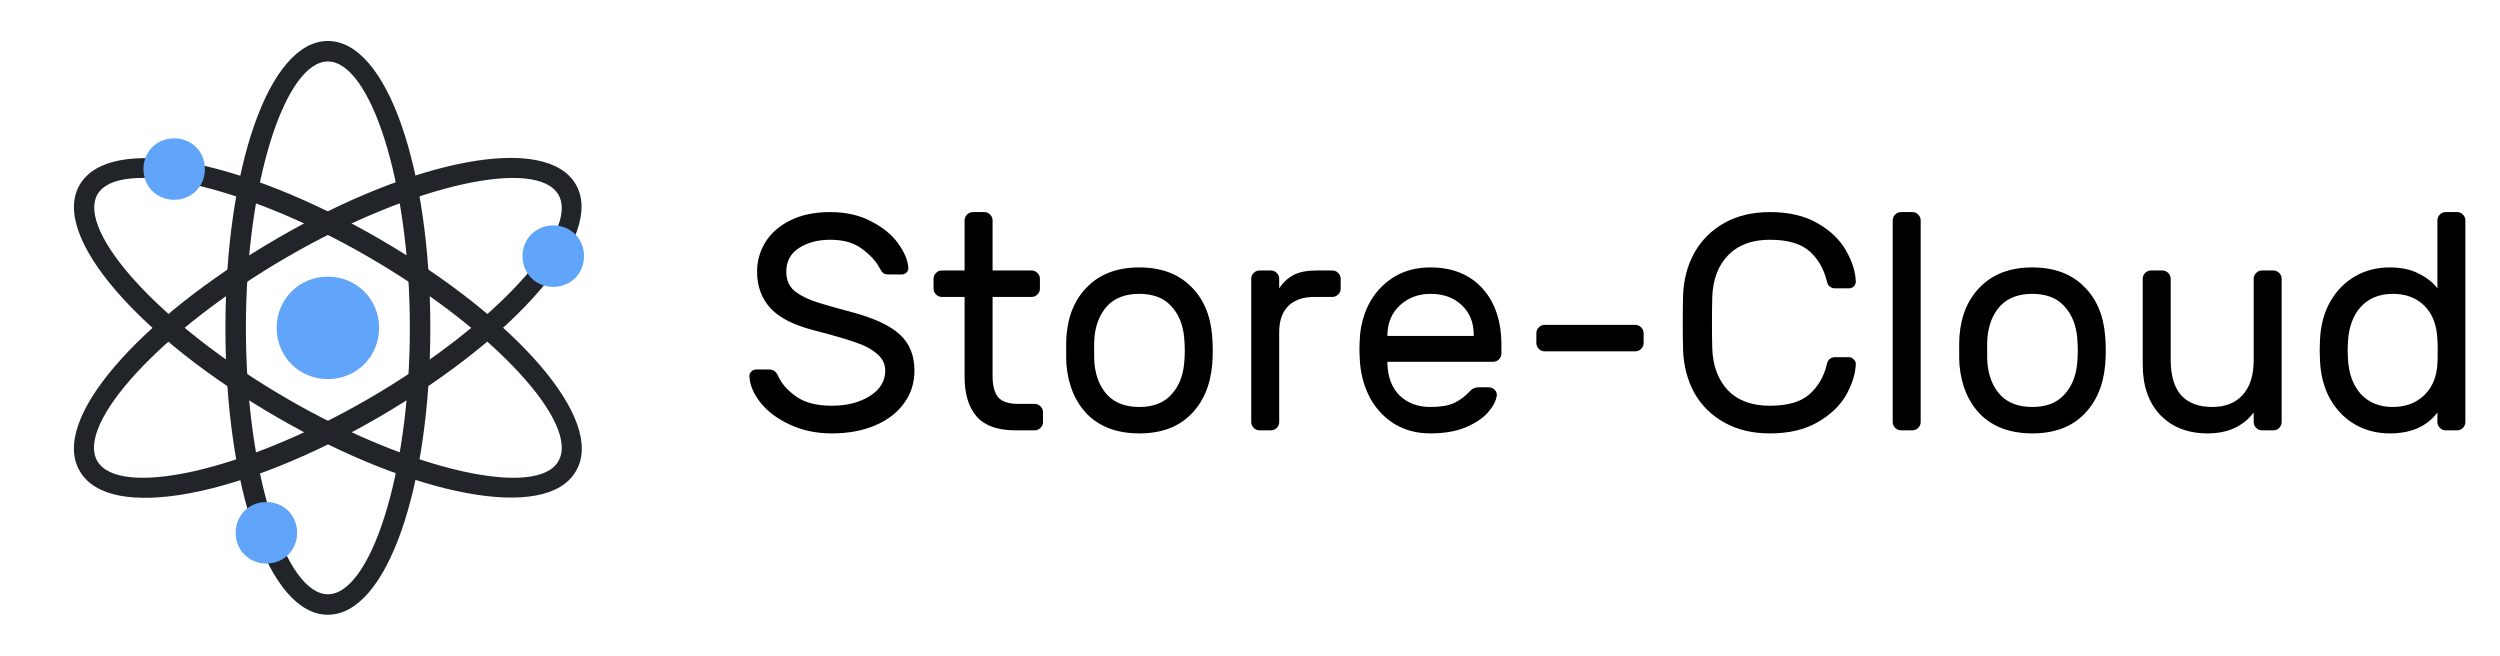
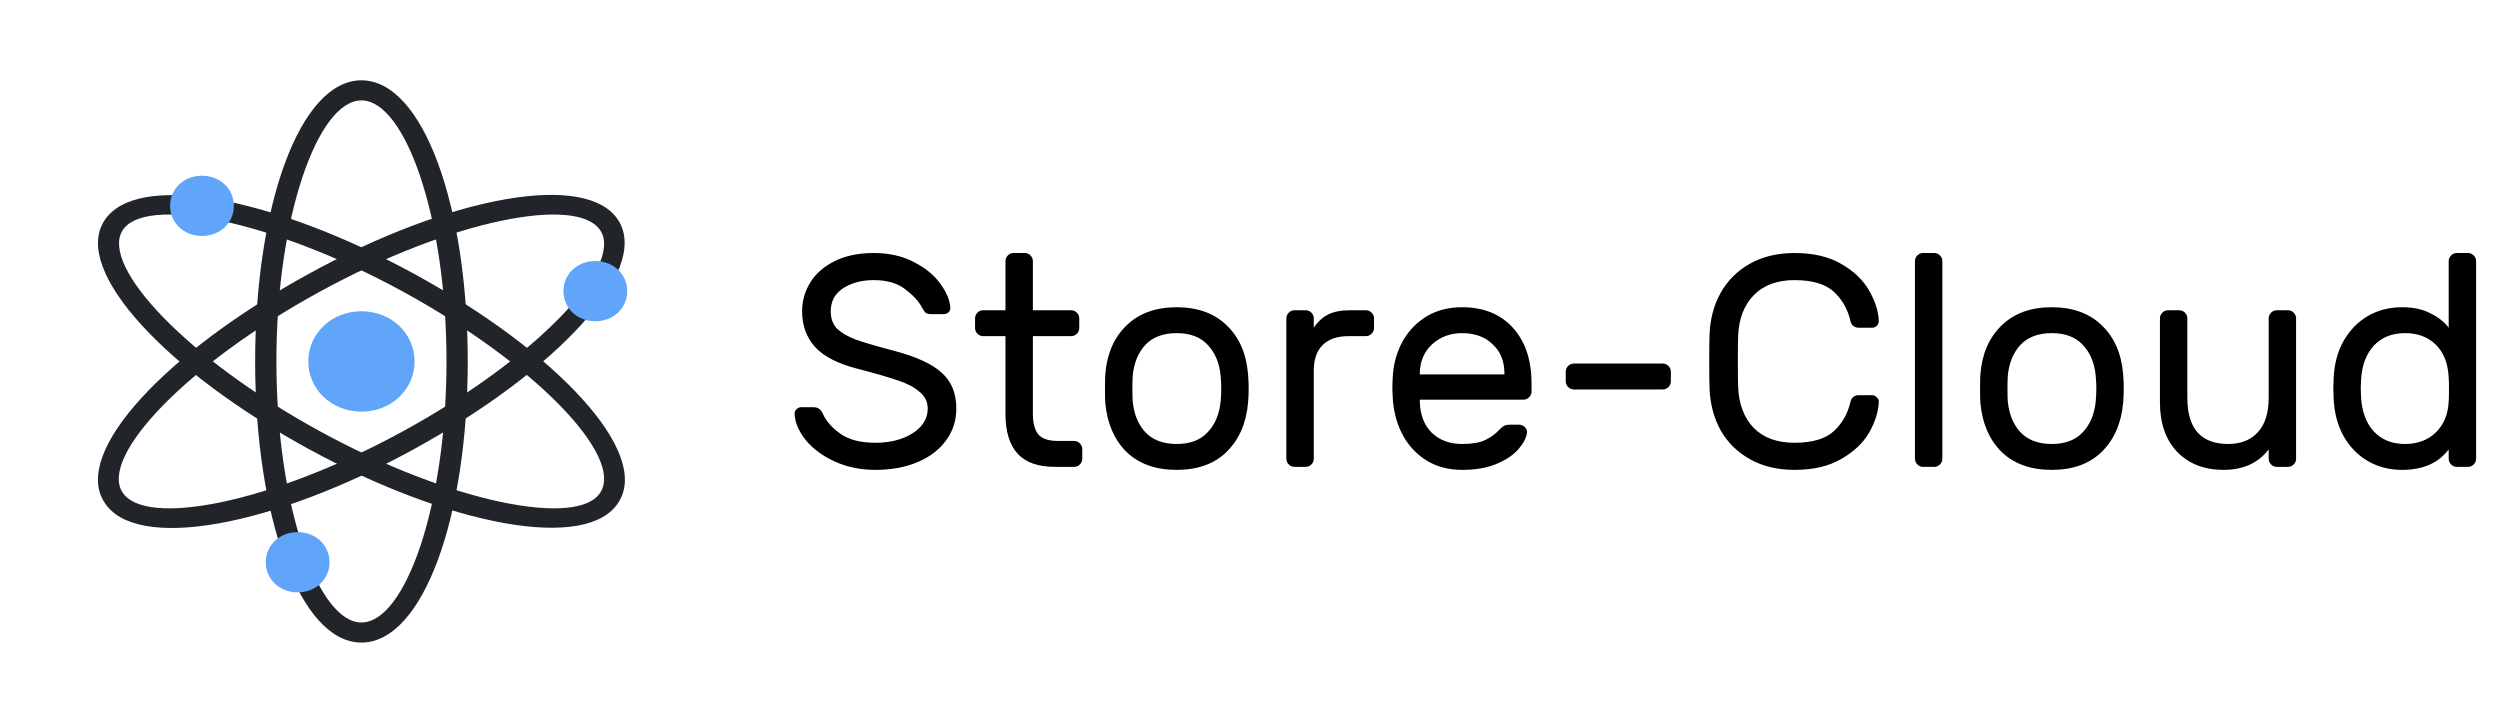
- <svg xmlns="http://www.w3.org/2000/svg" width="122" height="32" viewBox="0 0 122 32" fill="none">
-   <path d="M44.325 13.065C44.335 13.155 44.305 13.235 44.235 13.305C44.165 13.365 44.085 13.395 43.995 13.395H43.38C43.26 13.395 43.17 13.375 43.11 13.335C43.05 13.285 42.985 13.195 42.915 13.065C42.755 12.755 42.475 12.45 42.075 12.15C41.685 11.85 41.165 11.7 40.515 11.7C39.915 11.7 39.405 11.835 38.985 12.105C38.575 12.375 38.37 12.76 38.37 13.26C38.37 13.6 38.47 13.88 38.67 14.1C38.88 14.31 39.19 14.495 39.6 14.655C40.02 14.805 40.65 14.99 41.49 15.21C42.63 15.51 43.435 15.88 43.905 16.32C44.385 16.75 44.625 17.34 44.625 18.09C44.625 18.69 44.455 19.22 44.115 19.68C43.785 20.14 43.315 20.5 42.705 20.76C42.095 21.02 41.39 21.15 40.59 21.15C39.85 21.15 39.175 21.01 38.565 20.73C37.955 20.45 37.475 20.095 37.125 19.665C36.775 19.225 36.59 18.79 36.57 18.36C36.57 18.27 36.6 18.195 36.66 18.135C36.73 18.065 36.81 18.03 36.9 18.03H37.515C37.625 18.03 37.715 18.055 37.785 18.105C37.855 18.145 37.92 18.23 37.98 18.36C38.14 18.72 38.43 19.05 38.85 19.35C39.28 19.65 39.86 19.8 40.59 19.8C41.32 19.8 41.935 19.645 42.435 19.335C42.945 19.015 43.2 18.6 43.2 18.09C43.2 17.76 43.065 17.485 42.795 17.265C42.535 17.035 42.175 16.845 41.715 16.695C41.255 16.535 40.58 16.34 39.69 16.11C38.72 15.86 38.02 15.5 37.59 15.03C37.16 14.55 36.945 13.96 36.945 13.26C36.945 12.74 37.08 12.26 37.35 11.82C37.62 11.38 38.025 11.025 38.565 10.755C39.105 10.485 39.755 10.35 40.515 10.35C41.275 10.35 41.94 10.5 42.51 10.8C43.08 11.09 43.52 11.45 43.83 11.88C44.14 12.31 44.305 12.705 44.325 13.065ZM48.438 18.375C48.438 18.805 48.523 19.135 48.693 19.365C48.873 19.595 49.208 19.71 49.697 19.71H50.492C50.602 19.71 50.697 19.75 50.778 19.83C50.858 19.91 50.898 20.005 50.898 20.115V20.595C50.898 20.705 50.858 20.8 50.778 20.88C50.697 20.96 50.602 21 50.492 21H49.547C48.697 21 48.072 20.78 47.672 20.34C47.273 19.89 47.072 19.235 47.072 18.375V14.49H45.962C45.852 14.49 45.758 14.45 45.678 14.37C45.597 14.29 45.557 14.195 45.557 14.085V13.605C45.557 13.495 45.597 13.4 45.678 13.32C45.758 13.24 45.852 13.2 45.962 13.2H47.072V10.755C47.072 10.645 47.112 10.55 47.193 10.47C47.273 10.39 47.367 10.35 47.477 10.35H48.032C48.142 10.35 48.237 10.39 48.318 10.47C48.398 10.55 48.438 10.645 48.438 10.755V13.2H50.343C50.453 13.2 50.547 13.24 50.627 13.32C50.708 13.4 50.748 13.495 50.748 13.605V14.085C50.748 14.195 50.708 14.29 50.627 14.37C50.547 14.45 50.453 14.49 50.343 14.49H48.438V18.375ZM59.153 16.395C59.173 16.615 59.183 16.855 59.183 17.115C59.183 17.355 59.173 17.585 59.153 17.805C59.063 18.825 58.708 19.64 58.088 20.25C57.478 20.85 56.648 21.15 55.598 21.15C54.548 21.15 53.713 20.85 53.093 20.25C52.483 19.64 52.133 18.825 52.043 17.805C52.033 17.695 52.028 17.465 52.028 17.115C52.028 16.745 52.033 16.505 52.043 16.395C52.123 15.375 52.473 14.565 53.093 13.965C53.713 13.355 54.548 13.05 55.598 13.05C56.648 13.05 57.483 13.355 58.103 13.965C58.723 14.565 59.073 15.375 59.153 16.395ZM57.788 16.47C57.728 15.83 57.513 15.315 57.143 14.925C56.783 14.535 56.268 14.34 55.598 14.34C54.928 14.34 54.408 14.535 54.038 14.925C53.678 15.315 53.468 15.83 53.408 16.47C53.398 16.59 53.393 16.805 53.393 17.115C53.393 17.415 53.398 17.62 53.408 17.73C53.468 18.37 53.678 18.885 54.038 19.275C54.408 19.665 54.928 19.86 55.598 19.86C56.268 19.86 56.783 19.665 57.143 19.275C57.513 18.885 57.728 18.37 57.788 17.73C57.808 17.51 57.818 17.305 57.818 17.115C57.818 16.925 57.808 16.71 57.788 16.47ZM65.02 13.2C65.13 13.2 65.225 13.24 65.305 13.32C65.385 13.4 65.425 13.495 65.425 13.605V14.085C65.425 14.195 65.385 14.29 65.305 14.37C65.225 14.45 65.13 14.49 65.02 14.49H64.15C63.59 14.49 63.16 14.64 62.861 14.94C62.571 15.23 62.425 15.655 62.425 16.215V20.595C62.425 20.705 62.386 20.8 62.306 20.88C62.225 20.96 62.13 21 62.02 21H61.465C61.355 21 61.261 20.96 61.181 20.88C61.1 20.8 61.06 20.705 61.06 20.595V13.605C61.06 13.495 61.1 13.4 61.181 13.32C61.261 13.24 61.355 13.2 61.465 13.2H62.02C62.13 13.2 62.225 13.24 62.306 13.32C62.386 13.4 62.425 13.495 62.425 13.605V14.07C62.626 13.77 62.865 13.55 63.145 13.41C63.425 13.27 63.791 13.2 64.24 13.2H65.02ZM69.805 13.05C70.874 13.05 71.719 13.39 72.34 14.07C72.96 14.75 73.269 15.675 73.269 16.845V17.25C73.269 17.36 73.23 17.455 73.15 17.535C73.07 17.615 72.975 17.655 72.865 17.655H67.704V17.745C67.725 18.405 67.924 18.925 68.305 19.305C68.695 19.675 69.195 19.86 69.805 19.86C70.305 19.86 70.689 19.795 70.96 19.665C71.24 19.535 71.49 19.35 71.71 19.11C71.79 19.03 71.859 18.975 71.919 18.945C71.99 18.915 72.079 18.9 72.189 18.9H72.639C72.76 18.9 72.859 18.94 72.939 19.02C73.019 19.1 73.055 19.195 73.044 19.305C73.004 19.575 72.855 19.855 72.594 20.145C72.344 20.425 71.98 20.665 71.499 20.865C71.029 21.055 70.465 21.15 69.805 21.15C69.165 21.15 68.594 21.005 68.094 20.715C67.594 20.415 67.195 20.005 66.894 19.485C66.605 18.965 66.43 18.38 66.37 17.73C66.35 17.43 66.34 17.2 66.34 17.04C66.34 16.88 66.35 16.65 66.37 16.35C66.43 15.73 66.605 15.17 66.894 14.67C67.195 14.17 67.59 13.775 68.079 13.485C68.579 13.195 69.154 13.05 69.805 13.05ZM71.919 16.395V16.35C71.919 15.74 71.725 15.255 71.335 14.895C70.954 14.525 70.445 14.34 69.805 14.34C69.225 14.34 68.73 14.525 68.32 14.895C67.919 15.265 67.715 15.75 67.704 16.35V16.395H71.919ZM75.379 17.145C75.269 17.145 75.174 17.105 75.094 17.025C75.014 16.945 74.974 16.85 74.974 16.74V16.26C74.974 16.15 75.014 16.055 75.094 15.975C75.174 15.895 75.269 15.855 75.379 15.855H79.804C79.914 15.855 80.009 15.895 80.089 15.975C80.169 16.055 80.209 16.15 80.209 16.26V16.74C80.209 16.85 80.169 16.945 80.089 17.025C80.009 17.105 79.914 17.145 79.804 17.145H75.379ZM83.559 17.01C83.589 17.86 83.844 18.54 84.324 19.05C84.814 19.55 85.494 19.8 86.364 19.8C87.244 19.8 87.894 19.61 88.314 19.23C88.734 18.85 89.014 18.36 89.154 17.76C89.174 17.66 89.219 17.58 89.289 17.52C89.369 17.46 89.454 17.43 89.544 17.43H90.234C90.324 17.43 90.399 17.465 90.459 17.535C90.529 17.595 90.564 17.67 90.564 17.76C90.544 18.25 90.384 18.76 90.084 19.29C89.784 19.81 89.319 20.25 88.689 20.61C88.069 20.97 87.294 21.15 86.364 21.15C85.524 21.15 84.789 20.975 84.159 20.625C83.529 20.275 83.039 19.795 82.689 19.185C82.349 18.565 82.164 17.865 82.134 17.085C82.124 16.785 82.119 16.34 82.119 15.75C82.119 15.16 82.124 14.715 82.134 14.415C82.164 13.635 82.349 12.94 82.689 12.33C83.039 11.71 83.529 11.225 84.159 10.875C84.789 10.525 85.524 10.35 86.364 10.35C87.294 10.35 88.069 10.53 88.689 10.89C89.319 11.25 89.784 11.695 90.084 12.225C90.384 12.745 90.544 13.25 90.564 13.74C90.564 13.83 90.529 13.91 90.459 13.98C90.399 14.04 90.324 14.07 90.234 14.07H89.544C89.454 14.07 89.369 14.04 89.289 13.98C89.219 13.92 89.174 13.84 89.154 13.74C89.014 13.14 88.734 12.65 88.314 12.27C87.894 11.89 87.244 11.7 86.364 11.7C85.494 11.7 84.814 11.955 84.324 12.465C83.844 12.965 83.589 13.64 83.559 14.49C83.549 14.79 83.544 15.21 83.544 15.75C83.544 16.29 83.549 16.71 83.559 17.01ZM93.729 20.595C93.729 20.705 93.689 20.8 93.609 20.88C93.529 20.96 93.434 21 93.324 21H92.769C92.659 21 92.564 20.96 92.484 20.88C92.404 20.8 92.364 20.705 92.364 20.595V10.755C92.364 10.645 92.404 10.55 92.484 10.47C92.564 10.39 92.659 10.35 92.769 10.35H93.324C93.434 10.35 93.529 10.39 93.609 10.47C93.689 10.55 93.729 10.645 93.729 10.755V20.595ZM102.732 16.395C102.752 16.615 102.762 16.855 102.762 17.115C102.762 17.355 102.752 17.585 102.732 17.805C102.642 18.825 102.287 19.64 101.667 20.25C101.057 20.85 100.227 21.15 99.177 21.15C98.127 21.15 97.292 20.85 96.672 20.25C96.062 19.64 95.712 18.825 95.622 17.805C95.612 17.695 95.607 17.465 95.607 17.115C95.607 16.745 95.612 16.505 95.622 16.395C95.702 15.375 96.052 14.565 96.672 13.965C97.292 13.355 98.127 13.05 99.177 13.05C100.227 13.05 101.062 13.355 101.682 13.965C102.302 14.565 102.652 15.375 102.732 16.395ZM101.367 16.47C101.307 15.83 101.092 15.315 100.722 14.925C100.362 14.535 99.847 14.34 99.177 14.34C98.507 14.34 97.987 14.535 97.617 14.925C97.257 15.315 97.047 15.83 96.987 16.47C96.977 16.59 96.972 16.805 96.972 17.115C96.972 17.415 96.977 17.62 96.987 17.73C97.047 18.37 97.257 18.885 97.617 19.275C97.987 19.665 98.507 19.86 99.177 19.86C99.847 19.86 100.362 19.665 100.722 19.275C101.092 18.885 101.307 18.37 101.367 17.73C101.387 17.51 101.397 17.305 101.397 17.115C101.397 16.925 101.387 16.71 101.367 16.47ZM104.565 13.605C104.565 13.495 104.605 13.4 104.685 13.32C104.765 13.24 104.86 13.2 104.97 13.2H105.525C105.635 13.2 105.73 13.24 105.81 13.32C105.89 13.4 105.93 13.495 105.93 13.605V17.565C105.93 18.325 106.1 18.9 106.44 19.29C106.79 19.67 107.295 19.86 107.955 19.86C108.595 19.86 109.09 19.665 109.44 19.275C109.8 18.885 109.98 18.315 109.98 17.565V13.605C109.98 13.495 110.02 13.4 110.1 13.32C110.18 13.24 110.275 13.2 110.385 13.2H110.94C111.05 13.2 111.145 13.24 111.225 13.32C111.305 13.4 111.345 13.495 111.345 13.605V20.595C111.345 20.705 111.305 20.8 111.225 20.88C111.145 20.96 111.05 21 110.94 21H110.385C110.275 21 110.18 20.96 110.1 20.88C110.02 20.8 109.98 20.705 109.98 20.595V20.13C109.46 20.81 108.71 21.15 107.73 21.15C106.77 21.15 106 20.85 105.42 20.25C104.85 19.65 104.565 18.83 104.565 17.79V13.605ZM118.945 10.755C118.945 10.645 118.985 10.55 119.065 10.47C119.145 10.39 119.24 10.35 119.35 10.35H119.905C120.015 10.35 120.11 10.39 120.19 10.47C120.27 10.55 120.31 10.645 120.31 10.755V20.595C120.31 20.705 120.27 20.8 120.19 20.88C120.11 20.96 120.015 21 119.905 21H119.35C119.24 21 119.145 20.96 119.065 20.88C118.985 20.8 118.945 20.705 118.945 20.595V20.13C118.435 20.81 117.66 21.15 116.62 21.15C116 21.15 115.435 21.005 114.925 20.715C114.425 20.425 114.02 20.01 113.71 19.47C113.41 18.93 113.245 18.3 113.215 17.58L113.2 17.085L113.215 16.605C113.245 15.885 113.41 15.26 113.71 14.73C114.02 14.19 114.425 13.775 114.925 13.485C115.425 13.195 115.99 13.05 116.62 13.05C117.18 13.05 117.65 13.15 118.03 13.35C118.42 13.54 118.725 13.78 118.945 14.07V10.755ZM118.945 16.56C118.915 15.86 118.705 15.315 118.315 14.925C117.925 14.535 117.41 14.34 116.77 14.34C116.12 14.34 115.6 14.55 115.21 14.97C114.83 15.39 114.62 15.96 114.58 16.68L114.565 17.1L114.58 17.52C114.62 18.24 114.83 18.81 115.21 19.23C115.6 19.65 116.12 19.86 116.77 19.86C117.39 19.86 117.9 19.67 118.3 19.29C118.7 18.9 118.915 18.385 118.945 17.745C118.955 17.645 118.96 17.445 118.96 17.145C118.96 16.855 118.955 16.66 118.945 16.56Z" fill="black" />
-   <path d="M16 30C13.1 30 11 23.75 11 16C11 8.25 13.1 2 16 2C18.9 2 21 8.25 21 16C21 23.75 18.9 30 16 30ZM16 29C18.05 29 20 23.2 20 16C20 8.8 18.05 3 16 3C13.95 3 12 8.8 12 16C12 23.2 13.95 29 16 29Z" fill="#212529" />
-   <path d="M3.9 23C2.4 20.5 6.8 15.55 13.5 11.65C20.2 7.75 26.65 6.5 28.1 9C29.55 11.5 25.2 16.45 18.5 20.35C11.8 24.25 5.35 25.5 3.9 23ZM4.75 22.5C5.8 24.3 11.8 23.05 18 19.45C24.2 15.85 28.3 11.3 27.25 9.5C26.2 7.7 20.2 8.95 14 12.55C7.8 16.15 3.7 20.7 4.75 22.5Z" fill="#212529" />
-   <path d="M28.1 23C26.65 25.5 20.15 24.2 13.5 20.35C6.85 16.5 2.4 11.5 3.9 9C5.4 6.5 11.85 7.8 18.5 11.65C25.15 15.5 29.6 20.5 28.1 23ZM27.25 22.5C28.3 20.7 24.2 16.15 18 12.55C11.8 8.95 5.75 7.7 4.75 9.5C3.75 11.3 7.8 15.85 14 19.45C20.2 23.05 26.25 24.3 27.25 22.5Z" fill="#212529" />
-   <path d="M16 18.5C14.6 18.5 13.5 17.4 13.5 16C13.5 14.6 14.6 13.5 16 13.5C17.4 13.5 18.5 14.6 18.5 16C18.5 17.4 17.4 18.5 16 18.5ZM8.5 9.75C7.65 9.75 7 9.1 7 8.25C7 7.4 7.65 6.75 8.5 6.75C9.35 6.75 10 7.4 10 8.25C10 9.1 9.35 9.75 8.5 9.75ZM13 27.5C12.15 27.5 11.5 26.85 11.5 26C11.5 25.15 12.15 24.5 13 24.5C13.85 24.5 14.5 25.15 14.5 26C14.5 26.85 13.85 27.5 13 27.5ZM27 14C26.15 14 25.5 13.35 25.5 12.5C25.5 11.65 26.15 11 27 11C27.85 11 28.5 11.65 28.5 12.5C28.5 13.35 27.85 14 27 14Z" fill="#60A5FA" />
+ <svg xmlns="http://www.w3.org/2000/svg" width="166" height="48" viewBox="0 0 166 48" fill="none">
+   <path d="M63.1 20.42C63.113 20.54 63.073 20.647 62.98 20.74C62.887 20.82 62.78 20.86 62.66 20.86H61.84C61.68 20.86 61.56 20.833 61.48 20.78C61.4 20.713 61.313 20.593 61.22 20.42C61.007 20.007 60.633 19.6 60.1 19.2C59.58 18.8 58.887 18.6 58.02 18.6C57.22 18.6 56.54 18.78 55.98 19.14C55.433 19.5 55.16 20.013 55.16 20.68C55.16 21.133 55.293 21.507 55.56 21.8C55.84 22.08 56.253 22.327 56.8 22.54C57.36 22.74 58.2 22.987 59.32 23.28C60.84 23.68 61.913 24.173 62.54 24.76C63.18 25.333 63.5 26.12 63.5 27.12C63.5 27.92 63.273 28.627 62.82 29.24C62.38 29.853 61.753 30.333 60.94 30.68C60.127 31.027 59.187 31.2 58.12 31.2C57.133 31.2 56.233 31.013 55.42 30.64C54.607 30.267 53.967 29.793 53.5 29.22C53.033 28.633 52.787 28.053 52.76 27.48C52.76 27.36 52.8 27.26 52.88 27.18C52.973 27.087 53.08 27.04 53.2 27.04H54.02C54.167 27.04 54.287 27.073 54.38 27.14C54.473 27.193 54.56 27.307 54.64 27.48C54.853 27.96 55.24 28.4 55.8 28.8C56.373 29.2 57.147 29.4 58.12 29.4C59.093 29.4 59.913 29.193 60.58 28.78C61.26 28.353 61.6 27.8 61.6 27.12C61.6 26.68 61.42 26.313 61.06 26.02C60.713 25.713 60.233 25.46 59.62 25.26C59.007 25.047 58.107 24.787 56.92 24.48C55.627 24.147 54.693 23.667 54.12 23.04C53.547 22.4 53.26 21.613 53.26 20.68C53.26 19.987 53.44 19.347 53.8 18.76C54.16 18.173 54.7 17.7 55.42 17.34C56.14 16.98 57.007 16.8 58.02 16.8C59.033 16.8 59.92 17 60.68 17.4C61.44 17.787 62.027 18.267 62.44 18.84C62.853 19.413 63.073 19.94 63.1 20.42ZM68.583 27.5C68.583 28.073 68.697 28.513 68.923 28.82C69.163 29.127 69.61 29.28 70.263 29.28H71.323C71.47 29.28 71.597 29.333 71.703 29.44C71.81 29.547 71.863 29.673 71.863 29.82V30.46C71.863 30.607 71.81 30.733 71.703 30.84C71.597 30.947 71.47 31 71.323 31H70.063C68.93 31 68.097 30.707 67.563 30.12C67.03 29.52 66.763 28.647 66.763 27.5V22.32H65.283C65.137 22.32 65.01 22.267 64.903 22.16C64.797 22.053 64.743 21.927 64.743 21.78V21.14C64.743 20.993 64.797 20.867 64.903 20.76C65.01 20.653 65.137 20.6 65.283 20.6H66.763V17.34C66.763 17.193 66.817 17.067 66.923 16.96C67.03 16.853 67.157 16.8 67.303 16.8H68.043C68.19 16.8 68.317 16.853 68.423 16.96C68.53 17.067 68.583 17.193 68.583 17.34V20.6H71.123C71.27 20.6 71.397 20.653 71.503 20.76C71.61 20.867 71.663 20.993 71.663 21.14V21.78C71.663 21.927 71.61 22.053 71.503 22.16C71.397 22.267 71.27 22.32 71.123 22.32H68.583V27.5ZM82.871 24.86C82.898 25.153 82.911 25.473 82.911 25.82C82.911 26.14 82.898 26.447 82.871 26.74C82.751 28.1 82.278 29.187 81.451 30C80.638 30.8 79.531 31.2 78.131 31.2C76.731 31.2 75.618 30.8 74.791 30C73.978 29.187 73.511 28.1 73.391 26.74C73.378 26.593 73.371 26.287 73.371 25.82C73.371 25.327 73.378 25.007 73.391 24.86C73.498 23.5 73.964 22.42 74.791 21.62C75.618 20.807 76.731 20.4 78.131 20.4C79.531 20.4 80.644 20.807 81.471 21.62C82.298 22.42 82.764 23.5 82.871 24.86ZM81.051 24.96C80.971 24.107 80.684 23.42 80.191 22.9C79.711 22.38 79.024 22.12 78.131 22.12C77.238 22.12 76.544 22.38 76.051 22.9C75.571 23.42 75.291 24.107 75.211 24.96C75.198 25.12 75.191 25.407 75.191 25.82C75.191 26.22 75.198 26.493 75.211 26.64C75.291 27.493 75.571 28.18 76.051 28.7C76.544 29.22 77.238 29.48 78.131 29.48C79.024 29.48 79.711 29.22 80.191 28.7C80.684 28.18 80.971 27.493 81.051 26.64C81.078 26.347 81.091 26.073 81.091 25.82C81.091 25.567 81.078 25.28 81.051 24.96ZM90.694 20.6C90.841 20.6 90.967 20.653 91.074 20.76C91.181 20.867 91.234 20.993 91.234 21.14V21.78C91.234 21.927 91.181 22.053 91.074 22.16C90.967 22.267 90.841 22.32 90.694 22.32H89.534C88.787 22.32 88.214 22.52 87.814 22.92C87.427 23.307 87.234 23.873 87.234 24.62V30.46C87.234 30.607 87.181 30.733 87.074 30.84C86.967 30.947 86.841 31 86.694 31H85.954C85.807 31 85.681 30.947 85.574 30.84C85.467 30.733 85.414 30.607 85.414 30.46V21.14C85.414 20.993 85.467 20.867 85.574 20.76C85.681 20.653 85.807 20.6 85.954 20.6H86.694C86.841 20.6 86.967 20.653 87.074 20.76C87.181 20.867 87.234 20.993 87.234 21.14V21.76C87.501 21.36 87.821 21.067 88.194 20.88C88.567 20.693 89.054 20.6 89.654 20.6H90.694ZM97.073 20.4C98.499 20.4 99.626 20.853 100.453 21.76C101.279 22.667 101.693 23.9 101.693 25.46V26C101.693 26.147 101.639 26.273 101.533 26.38C101.426 26.487 101.299 26.54 101.153 26.54H94.273V26.66C94.299 27.54 94.566 28.233 95.073 28.74C95.593 29.233 96.259 29.48 97.073 29.48C97.739 29.48 98.253 29.393 98.613 29.22C98.986 29.047 99.319 28.8 99.613 28.48C99.719 28.373 99.813 28.3 99.893 28.26C99.986 28.22 100.106 28.2 100.253 28.2H100.853C101.013 28.2 101.146 28.253 101.253 28.36C101.359 28.467 101.406 28.593 101.393 28.74C101.339 29.1 101.139 29.473 100.793 29.86C100.459 30.233 99.973 30.553 99.333 30.82C98.706 31.073 97.953 31.2 97.073 31.2C96.219 31.2 95.459 31.007 94.793 30.62C94.126 30.22 93.593 29.673 93.193 28.98C92.806 28.287 92.573 27.507 92.493 26.64C92.466 26.24 92.453 25.933 92.453 25.72C92.453 25.507 92.466 25.2 92.493 24.8C92.573 23.973 92.806 23.227 93.193 22.56C93.593 21.893 94.119 21.367 94.773 20.98C95.439 20.593 96.206 20.4 97.073 20.4ZM99.893 24.86V24.8C99.893 23.987 99.633 23.34 99.113 22.86C98.606 22.367 97.926 22.12 97.073 22.12C96.299 22.12 95.639 22.367 95.093 22.86C94.559 23.353 94.286 24 94.273 24.8V24.86H99.893ZM104.505 25.86C104.359 25.86 104.232 25.807 104.125 25.7C104.019 25.593 103.965 25.467 103.965 25.32V24.68C103.965 24.533 104.019 24.407 104.125 24.3C104.232 24.193 104.359 24.14 104.505 24.14H110.405C110.552 24.14 110.679 24.193 110.785 24.3C110.892 24.407 110.945 24.533 110.945 24.68V25.32C110.945 25.467 110.892 25.593 110.785 25.7C110.679 25.807 110.552 25.86 110.405 25.86H104.505ZM115.413 25.68C115.453 26.813 115.793 27.72 116.433 28.4C117.086 29.067 117.993 29.4 119.153 29.4C120.326 29.4 121.193 29.147 121.753 28.64C122.313 28.133 122.686 27.48 122.872 26.68C122.899 26.547 122.959 26.44 123.053 26.36C123.159 26.28 123.273 26.24 123.393 26.24H124.313C124.433 26.24 124.533 26.287 124.613 26.38C124.706 26.46 124.753 26.56 124.753 26.68C124.726 27.333 124.513 28.013 124.113 28.72C123.713 29.413 123.093 30 122.253 30.48C121.426 30.96 120.393 31.2 119.153 31.2C118.033 31.2 117.053 30.967 116.213 30.5C115.373 30.033 114.719 29.393 114.253 28.58C113.799 27.753 113.553 26.82 113.513 25.78C113.499 25.38 113.493 24.787 113.493 24C113.493 23.213 113.499 22.62 113.513 22.22C113.553 21.18 113.799 20.253 114.253 19.44C114.719 18.613 115.373 17.967 116.213 17.5C117.053 17.033 118.033 16.8 119.153 16.8C120.393 16.8 121.426 17.04 122.253 17.52C123.093 18 123.713 18.593 124.113 19.3C124.513 19.993 124.726 20.667 124.753 21.32C124.753 21.44 124.706 21.547 124.613 21.64C124.533 21.72 124.433 21.76 124.313 21.76H123.393C123.273 21.76 123.159 21.72 123.053 21.64C122.959 21.56 122.899 21.453 122.872 21.32C122.686 20.52 122.313 19.867 121.753 19.36C121.193 18.853 120.326 18.6 119.153 18.6C117.993 18.6 117.086 18.94 116.433 19.62C115.793 20.287 115.453 21.187 115.413 22.32C115.399 22.72 115.393 23.28 115.393 24C115.393 24.72 115.399 25.28 115.413 25.68ZM128.972 30.46C128.972 30.607 128.919 30.733 128.812 30.84C128.706 30.947 128.579 31 128.432 31H127.692C127.546 31 127.419 30.947 127.312 30.84C127.206 30.733 127.152 30.607 127.152 30.46V17.34C127.152 17.193 127.206 17.067 127.312 16.96C127.419 16.853 127.546 16.8 127.692 16.8H128.432C128.579 16.8 128.706 16.853 128.812 16.96C128.919 17.067 128.972 17.193 128.972 17.34V30.46ZM140.977 24.86C141.003 25.153 141.017 25.473 141.017 25.82C141.017 26.14 141.003 26.447 140.977 26.74C140.857 28.1 140.383 29.187 139.557 30C138.743 30.8 137.637 31.2 136.237 31.2C134.837 31.2 133.723 30.8 132.897 30C132.083 29.187 131.617 28.1 131.497 26.74C131.483 26.593 131.477 26.287 131.477 25.82C131.477 25.327 131.483 25.007 131.497 24.86C131.603 23.5 132.07 22.42 132.897 21.62C133.723 20.807 134.837 20.4 136.237 20.4C137.637 20.4 138.75 20.807 139.577 21.62C140.403 22.42 140.87 23.5 140.977 24.86ZM139.157 24.96C139.077 24.107 138.79 23.42 138.297 22.9C137.817 22.38 137.13 22.12 136.237 22.12C135.343 22.12 134.65 22.38 134.157 22.9C133.677 23.42 133.397 24.107 133.317 24.96C133.303 25.12 133.297 25.407 133.297 25.82C133.297 26.22 133.303 26.493 133.317 26.64C133.397 27.493 133.677 28.18 134.157 28.7C134.65 29.22 135.343 29.48 136.237 29.48C137.13 29.48 137.817 29.22 138.297 28.7C138.79 28.18 139.077 27.493 139.157 26.64C139.183 26.347 139.197 26.073 139.197 25.82C139.197 25.567 139.183 25.28 139.157 24.96ZM143.42 21.14C143.42 20.993 143.473 20.867 143.58 20.76C143.686 20.653 143.813 20.6 143.96 20.6H144.7C144.846 20.6 144.973 20.653 145.08 20.76C145.186 20.867 145.24 20.993 145.24 21.14V26.42C145.24 27.433 145.466 28.2 145.92 28.72C146.386 29.227 147.06 29.48 147.94 29.48C148.793 29.48 149.453 29.22 149.92 28.7C150.4 28.18 150.64 27.42 150.64 26.42V21.14C150.64 20.993 150.693 20.867 150.8 20.76C150.906 20.653 151.033 20.6 151.18 20.6H151.92C152.066 20.6 152.193 20.653 152.3 20.76C152.406 20.867 152.46 20.993 152.46 21.14V30.46C152.46 30.607 152.406 30.733 152.3 30.84C152.193 30.947 152.066 31 151.92 31H151.18C151.033 31 150.906 30.947 150.8 30.84C150.693 30.733 150.64 30.607 150.64 30.46V29.84C149.946 30.747 148.946 31.2 147.64 31.2C146.36 31.2 145.333 30.8 144.56 30C143.8 29.2 143.42 28.107 143.42 26.72V21.14ZM162.593 17.34C162.593 17.193 162.646 17.067 162.753 16.96C162.86 16.853 162.986 16.8 163.133 16.8H163.873C164.02 16.8 164.146 16.853 164.253 16.96C164.36 17.067 164.413 17.193 164.413 17.34V30.46C164.413 30.607 164.36 30.733 164.253 30.84C164.146 30.947 164.02 31 163.873 31H163.133C162.986 31 162.86 30.947 162.753 30.84C162.646 30.733 162.593 30.607 162.593 30.46V29.84C161.913 30.747 160.88 31.2 159.493 31.2C158.666 31.2 157.913 31.007 157.233 30.62C156.566 30.233 156.026 29.68 155.613 28.96C155.213 28.24 154.993 27.4 154.953 26.44L154.933 25.78L154.953 25.14C154.993 24.18 155.213 23.347 155.613 22.64C156.026 21.92 156.566 21.367 157.233 20.98C157.9 20.593 158.653 20.4 159.493 20.4C160.24 20.4 160.866 20.533 161.373 20.8C161.893 21.053 162.3 21.373 162.593 21.76V17.34ZM162.593 25.08C162.553 24.147 162.273 23.42 161.753 22.9C161.233 22.38 160.546 22.12 159.693 22.12C158.826 22.12 158.133 22.4 157.613 22.96C157.106 23.52 156.826 24.28 156.773 25.24L156.753 25.8L156.773 26.36C156.826 27.32 157.106 28.08 157.613 28.64C158.133 29.2 158.826 29.48 159.693 29.48C160.52 29.48 161.2 29.227 161.733 28.72C162.266 28.2 162.553 27.513 162.593 26.66C162.606 26.527 162.613 26.26 162.613 25.86C162.613 25.473 162.606 25.213 162.593 25.08Z" fill="black" />
+   <path d="M24 42.667C19.906 42.667 16.941 34.333 16.941 24C16.941 13.667 19.906 5.333 24 5.333C28.094 5.333 31.059 13.667 31.059 24C31.059 34.333 28.094 42.667 24 42.667ZM24 41.333C26.894 41.333 29.647 33.6 29.647 24C29.647 14.4 26.894 6.667 24 6.667C21.106 6.667 18.353 14.4 18.353 24C18.353 33.6 21.106 41.333 24 41.333Z" fill="#212529" />
+   <path d="M6.918 33.333C4.8 30 11.012 23.4 20.471 18.2C29.929 13 39.035 11.333 41.082 14.667C43.129 18 36.988 24.6 27.529 29.8C18.071 35 8.965 36.667 6.918 33.333ZM8.118 32.667C9.6 35.067 18.071 33.4 26.823 28.6C35.577 23.8 41.365 17.733 39.882 15.333C38.4 12.933 29.929 14.6 21.177 19.4C12.424 24.2 6.635 30.267 8.118 32.667Z" fill="#212529" />
+   <path d="M41.082 33.333C39.035 36.667 29.859 34.933 20.471 29.8C11.082 24.667 4.8 18 6.918 14.667C9.035 11.333 18.141 13.067 27.529 18.2C36.918 23.333 43.2 30 41.082 33.333ZM39.882 32.667C41.365 30.267 35.577 24.2 26.823 19.4C18.071 14.6 9.529 12.933 8.118 15.333C6.706 17.733 12.424 23.8 21.177 28.6C29.929 33.4 38.471 35.067 39.882 32.667Z" fill="#212529" />
+   <path d="M24 27.333C22.023 27.333 20.471 25.867 20.471 24C20.471 22.133 22.023 20.667 24 20.667C25.977 20.667 27.529 22.133 27.529 24C27.529 25.867 25.977 27.333 24 27.333ZM13.412 15.667C12.212 15.667 11.294 14.8 11.294 13.667C11.294 12.533 12.212 11.667 13.412 11.667C14.612 11.667 15.529 12.533 15.529 13.667C15.529 14.8 14.612 15.667 13.412 15.667ZM19.765 39.333C18.565 39.333 17.647 38.467 17.647 37.333C17.647 36.2 18.565 35.333 19.765 35.333C20.965 35.333 21.882 36.2 21.882 37.333C21.882 38.467 20.965 39.333 19.765 39.333ZM39.529 21.333C38.329 21.333 37.412 20.467 37.412 19.333C37.412 18.2 38.329 17.333 39.529 17.333C40.729 17.333 41.647 18.2 41.647 19.333C41.647 20.467 40.729 21.333 39.529 21.333Z" fill="#60A5FA" />
</svg>
